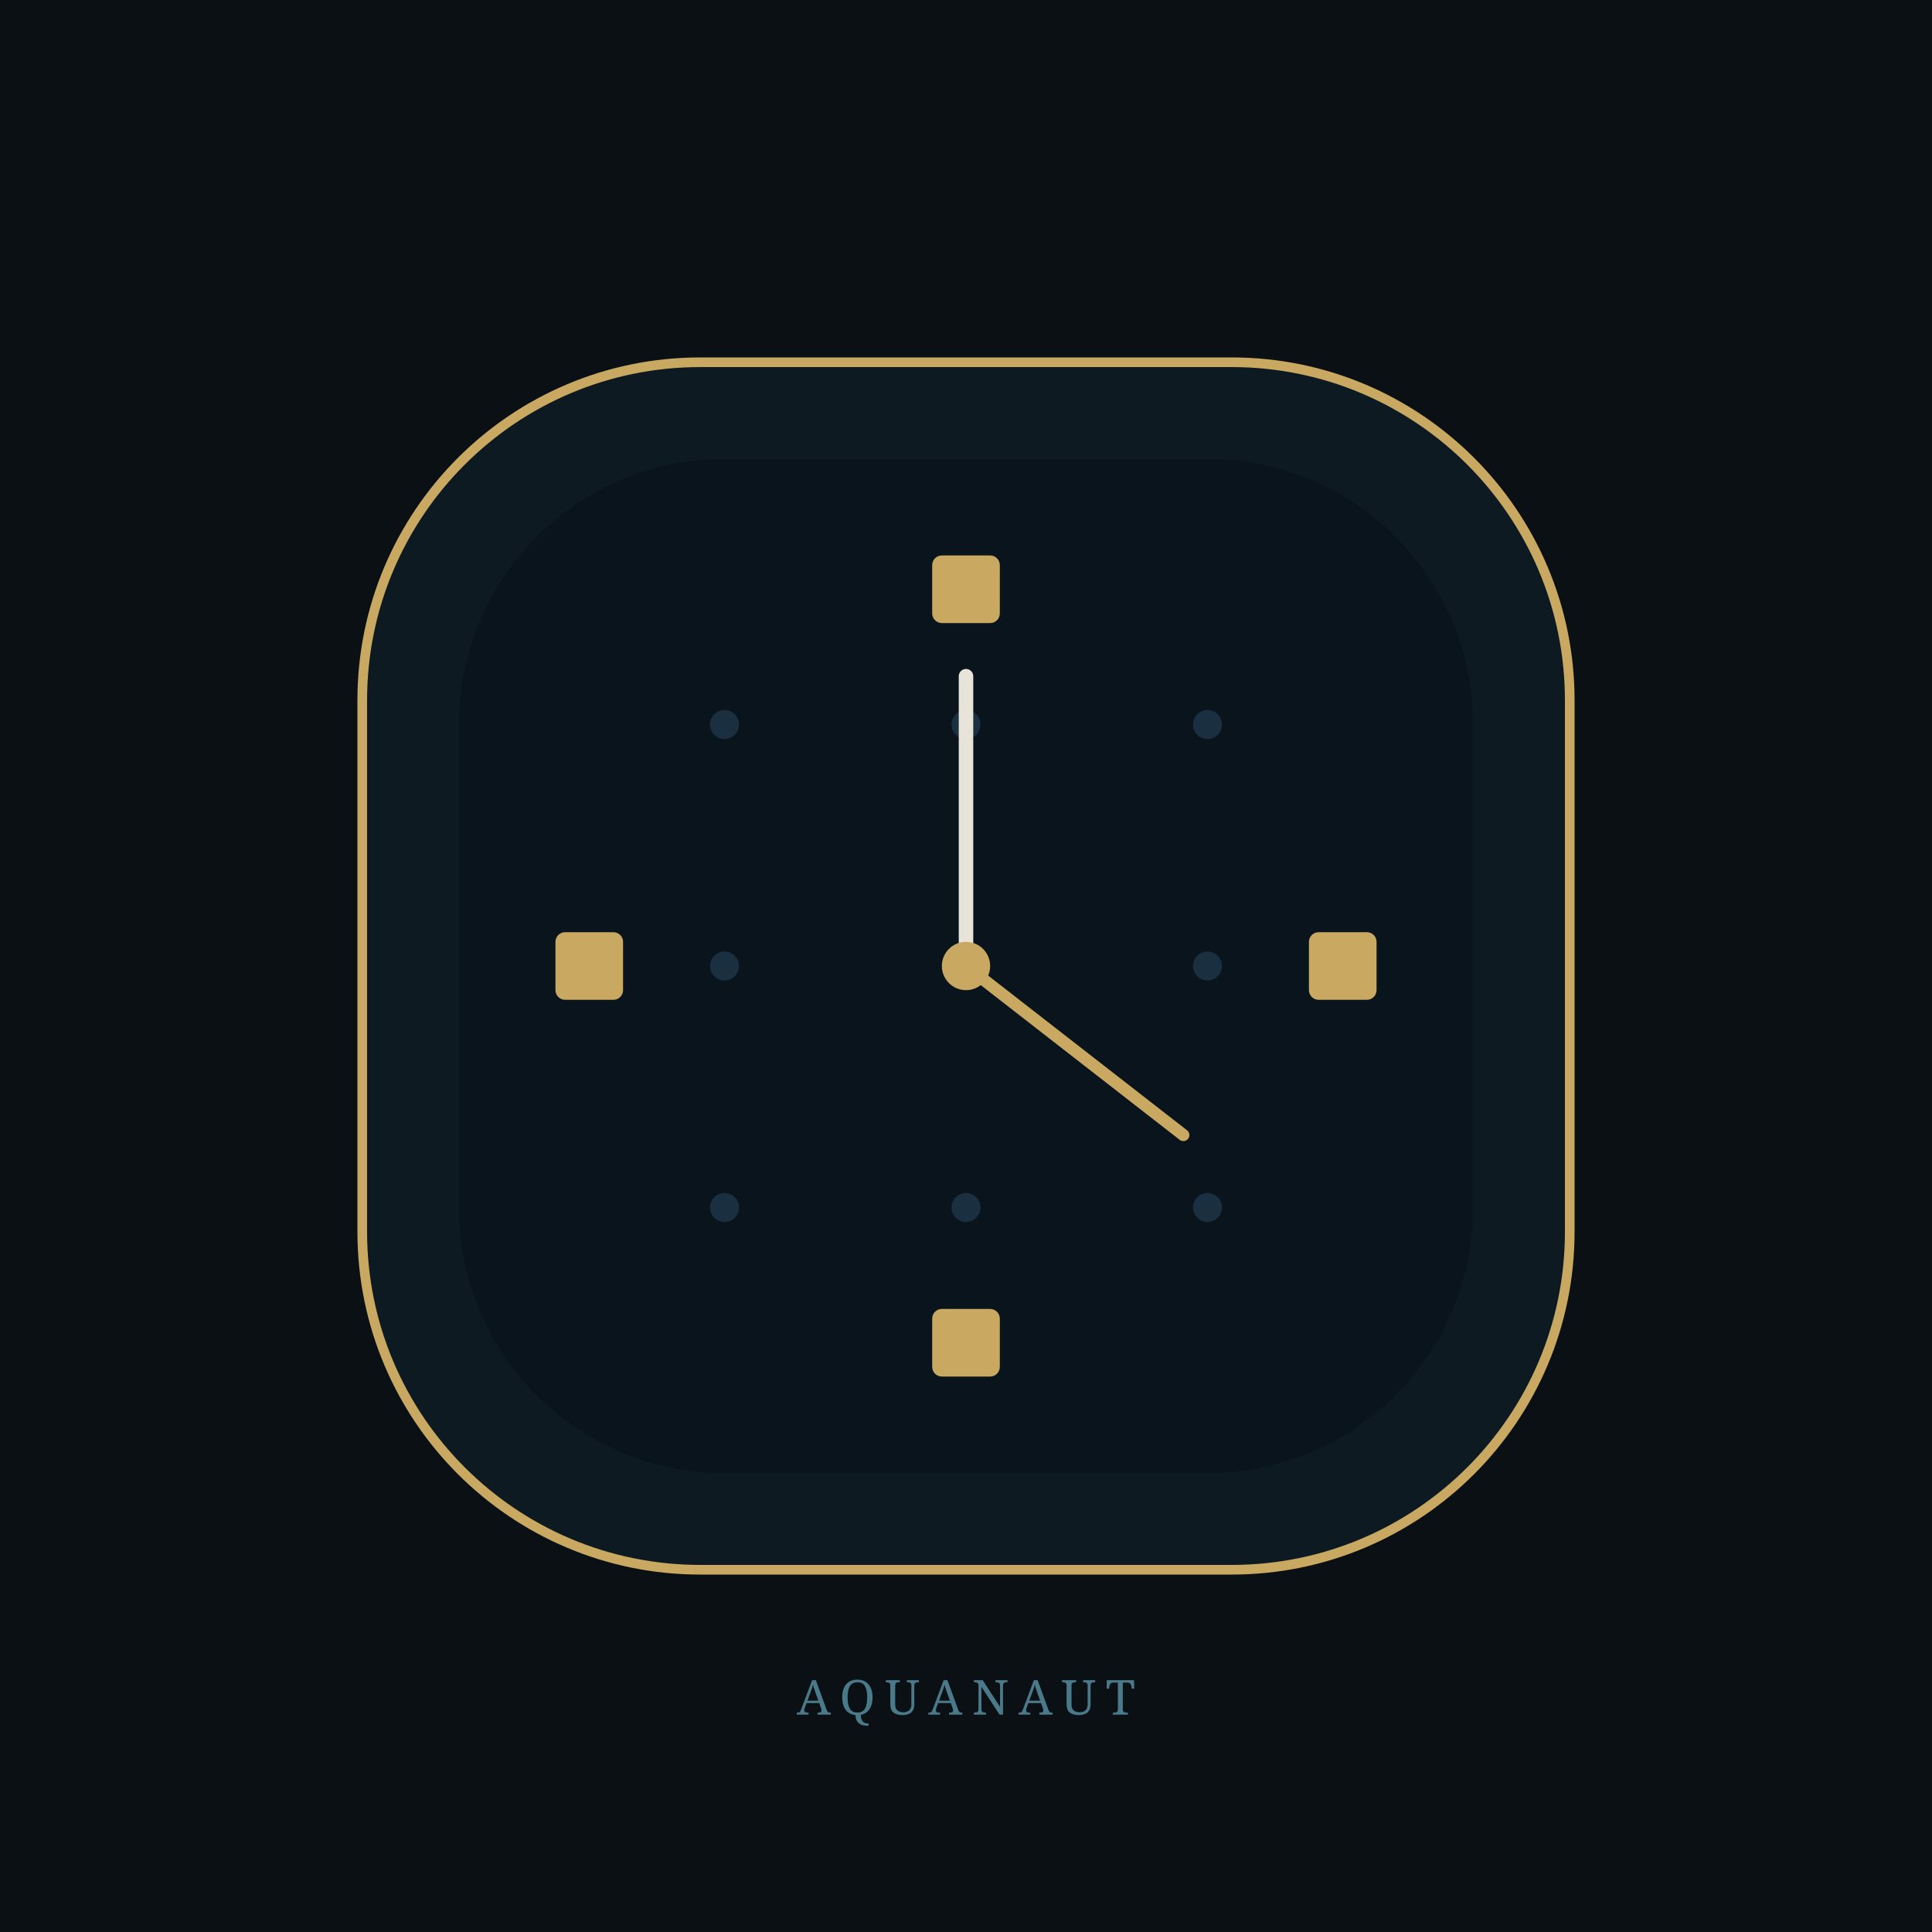
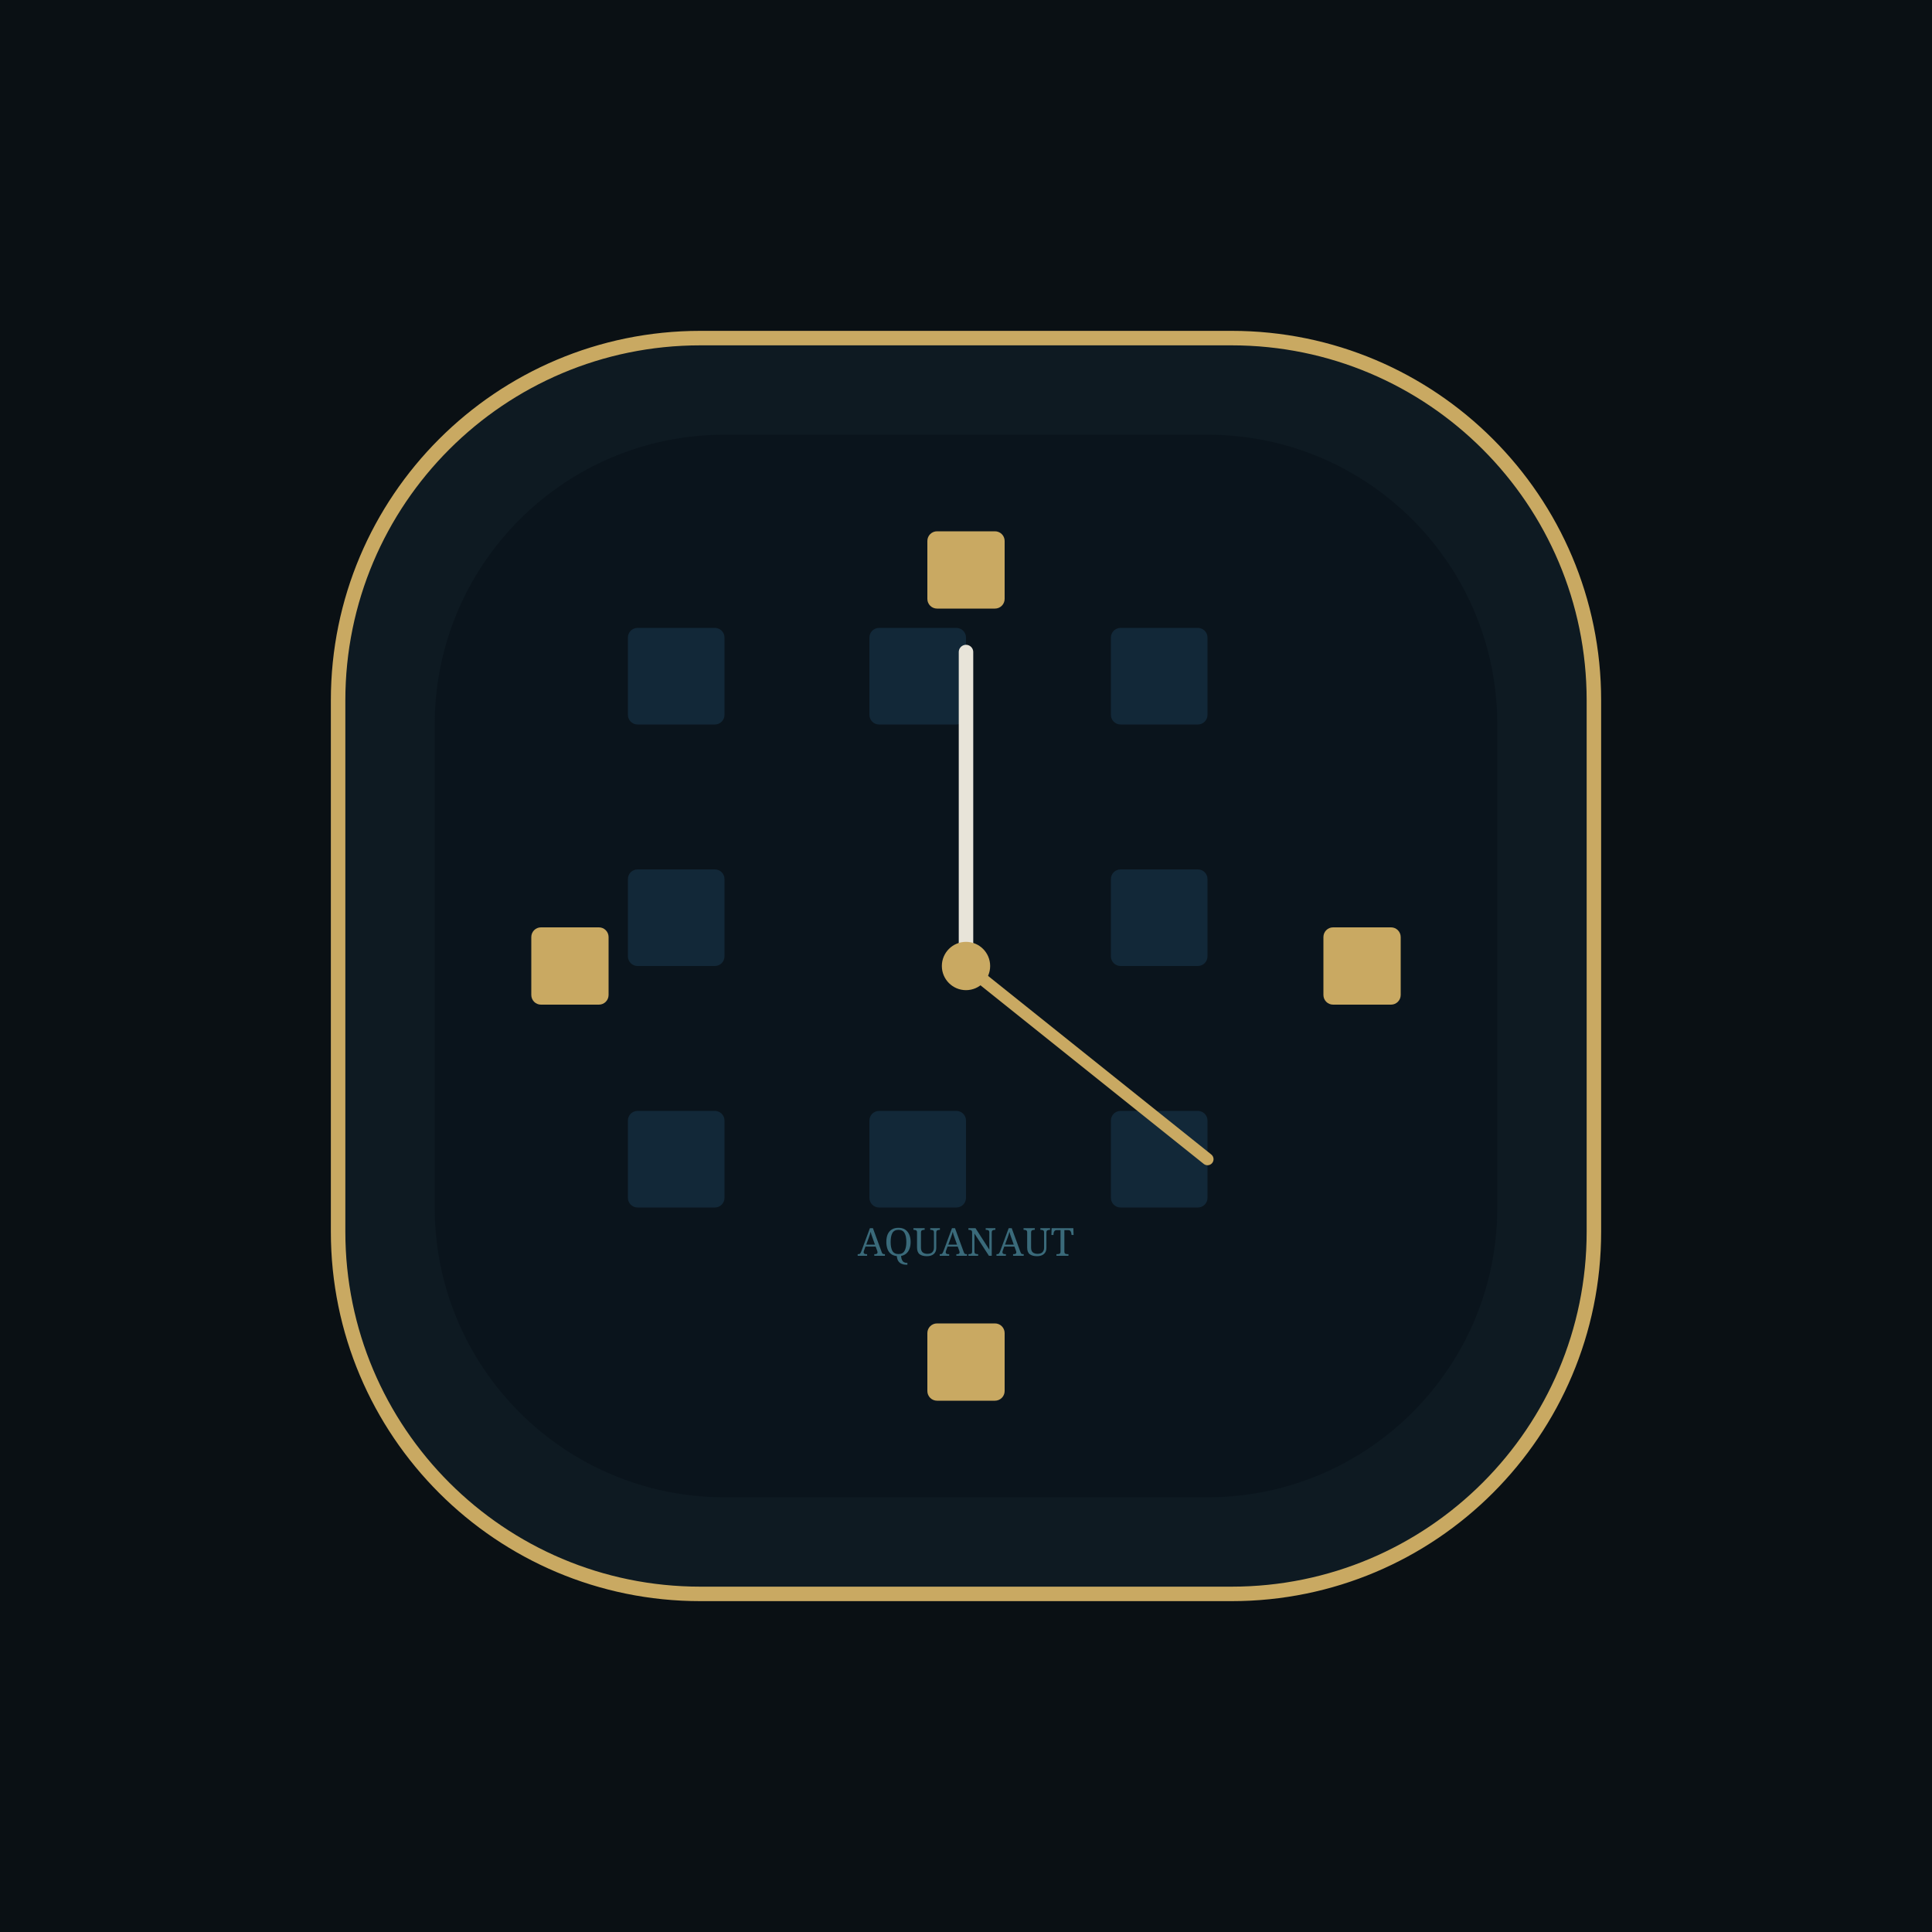
- <svg xmlns="http://www.w3.org/2000/svg" viewBox="0 0 400 400" fill="none">
+ <svg xmlns="http://www.w3.org/2000/svg" viewBox="0 0 400 400">
  <rect width="400" height="400" fill="#0a1014" />
-   <rect x="75" y="75" width="250" height="250" rx="70" fill="#0e1a22" stroke="#c9a962" stroke-width="2" />
-   <rect x="95" y="95" width="210" height="210" rx="55" fill="#0a141c" />
-   <g fill="#1a3040">
-     <circle cx="150" cy="150" r="3" />
-     <circle cx="200" cy="150" r="3" />
-     <circle cx="250" cy="150" r="3" />
-     <circle cx="150" cy="200" r="3" />
-     <circle cx="250" cy="200" r="3" />
-     <circle cx="150" cy="250" r="3" />
-     <circle cx="200" cy="250" r="3" />
-     <circle cx="250" cy="250" r="3" />
+   <rect x="70" y="70" width="260" height="260" rx="75" fill="#0e1a22" stroke="#c9a962" stroke-width="3" />
+   <rect x="90" y="90" width="220" height="220" rx="60" fill="#0a141c" />
+   <g fill="#122838">
+     <rect x="130" y="130" width="20" height="20" rx="2" />
+     <rect x="180" y="130" width="20" height="20" rx="2" />
+     <rect x="230" y="130" width="20" height="20" rx="2" />
+     <rect x="130" y="180" width="20" height="20" rx="2" />
+     <rect x="230" y="180" width="20" height="20" rx="2" />
+     <rect x="130" y="230" width="20" height="20" rx="2" />
+     <rect x="180" y="230" width="20" height="20" rx="2" />
+     <rect x="230" y="230" width="20" height="20" rx="2" />
  </g>
  <g fill="#c9a962">
-     <rect x="193" y="115" width="14" height="14" rx="2" />
-     <rect x="193" y="271" width="14" height="14" rx="2" />
-     <rect x="115" y="193" width="14" height="14" rx="2" />
-     <rect x="271" y="193" width="14" height="14" rx="2" />
+     <rect x="192" y="110" width="16" height="16" rx="2" />
+     <rect x="192" y="274" width="16" height="16" rx="2" />
+     <rect x="110" y="192" width="16" height="16" rx="2" />
+     <rect x="274" y="192" width="16" height="16" rx="2" />
  </g>
-   <line x1="200" y1="200" x2="200" y2="140" stroke="#e8e4d9" stroke-width="3" stroke-linecap="round" />
-   <line x1="200" y1="200" x2="245" y2="235" stroke="#c9a962" stroke-width="2.5" stroke-linecap="round" />
+   <line x1="200" y1="200" x2="200" y2="135" stroke="#e8e4d9" stroke-width="3" stroke-linecap="round" />
+   <line x1="200" y1="200" x2="250" y2="240" stroke="#c9a962" stroke-width="2.5" stroke-linecap="round" />
  <circle cx="200" cy="200" r="5" fill="#c9a962" />
-   <text x="200" y="355" text-anchor="middle" fill="#4a7a8a" font-size="10" font-family="serif" letter-spacing="2">AQUANAUT</text>
+   <text x="200" y="260" text-anchor="middle" fill="#3a6a7a" font-size="8" font-family="serif">AQUANAUT</text>
</svg>
